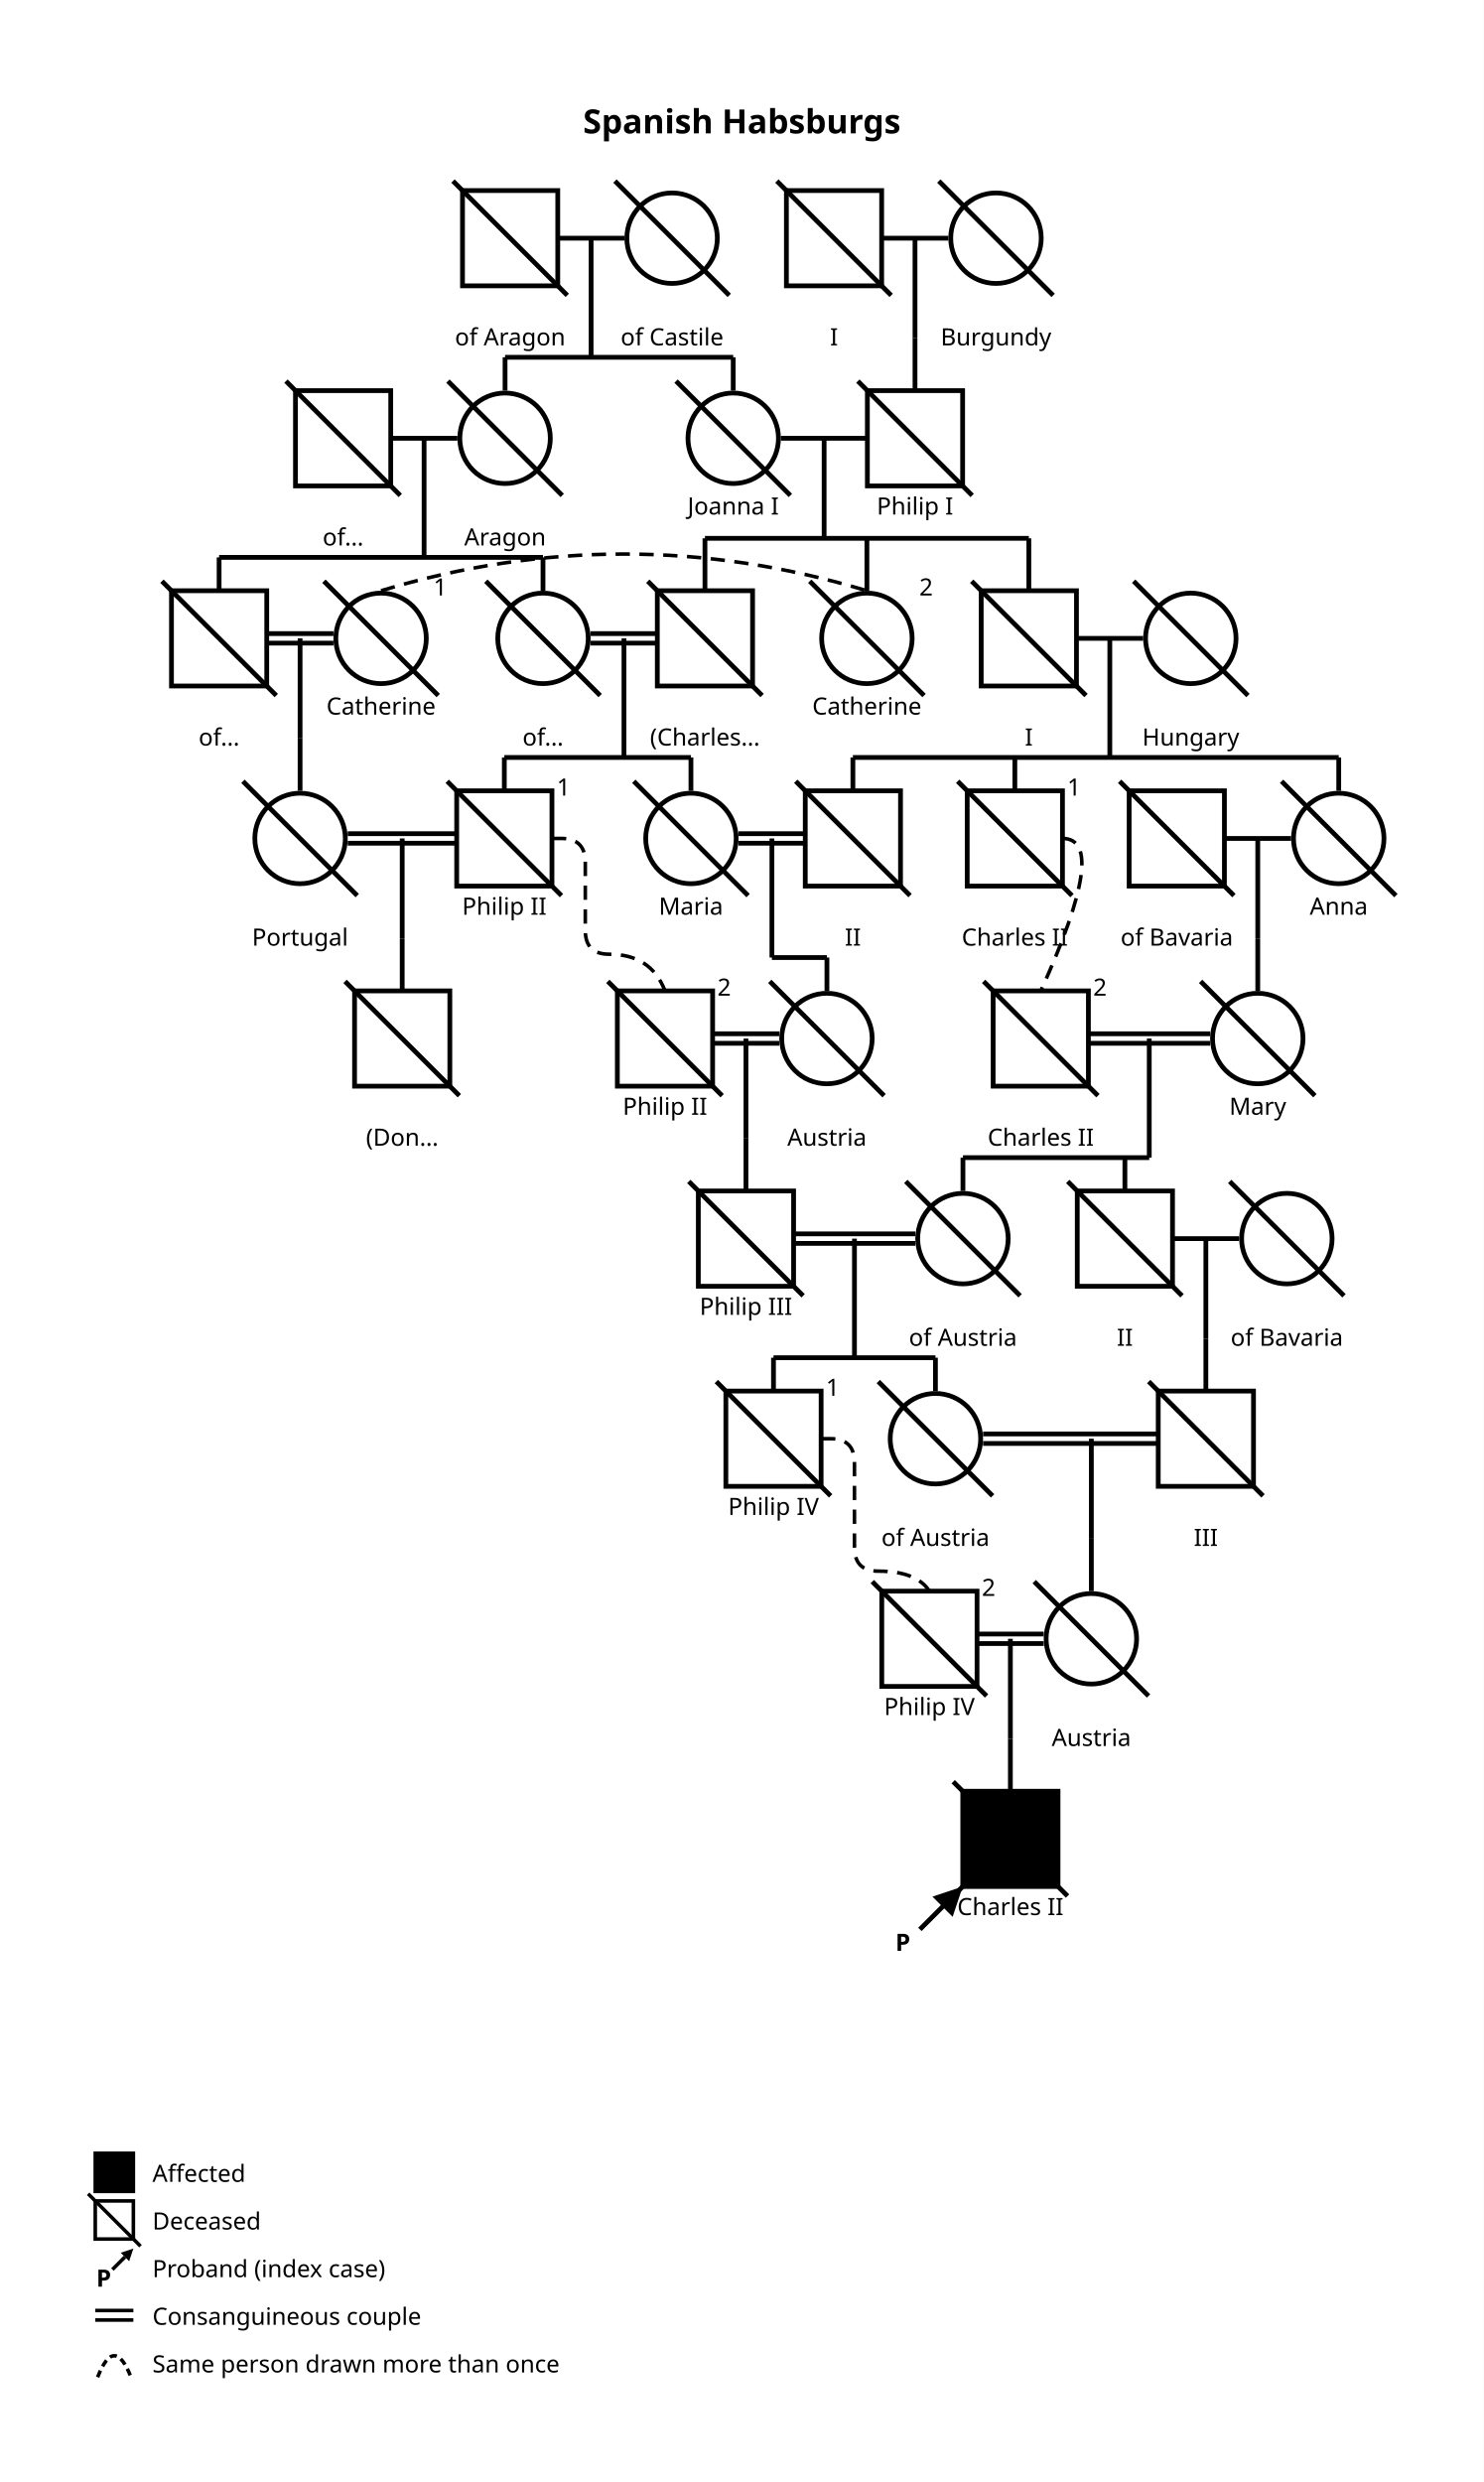
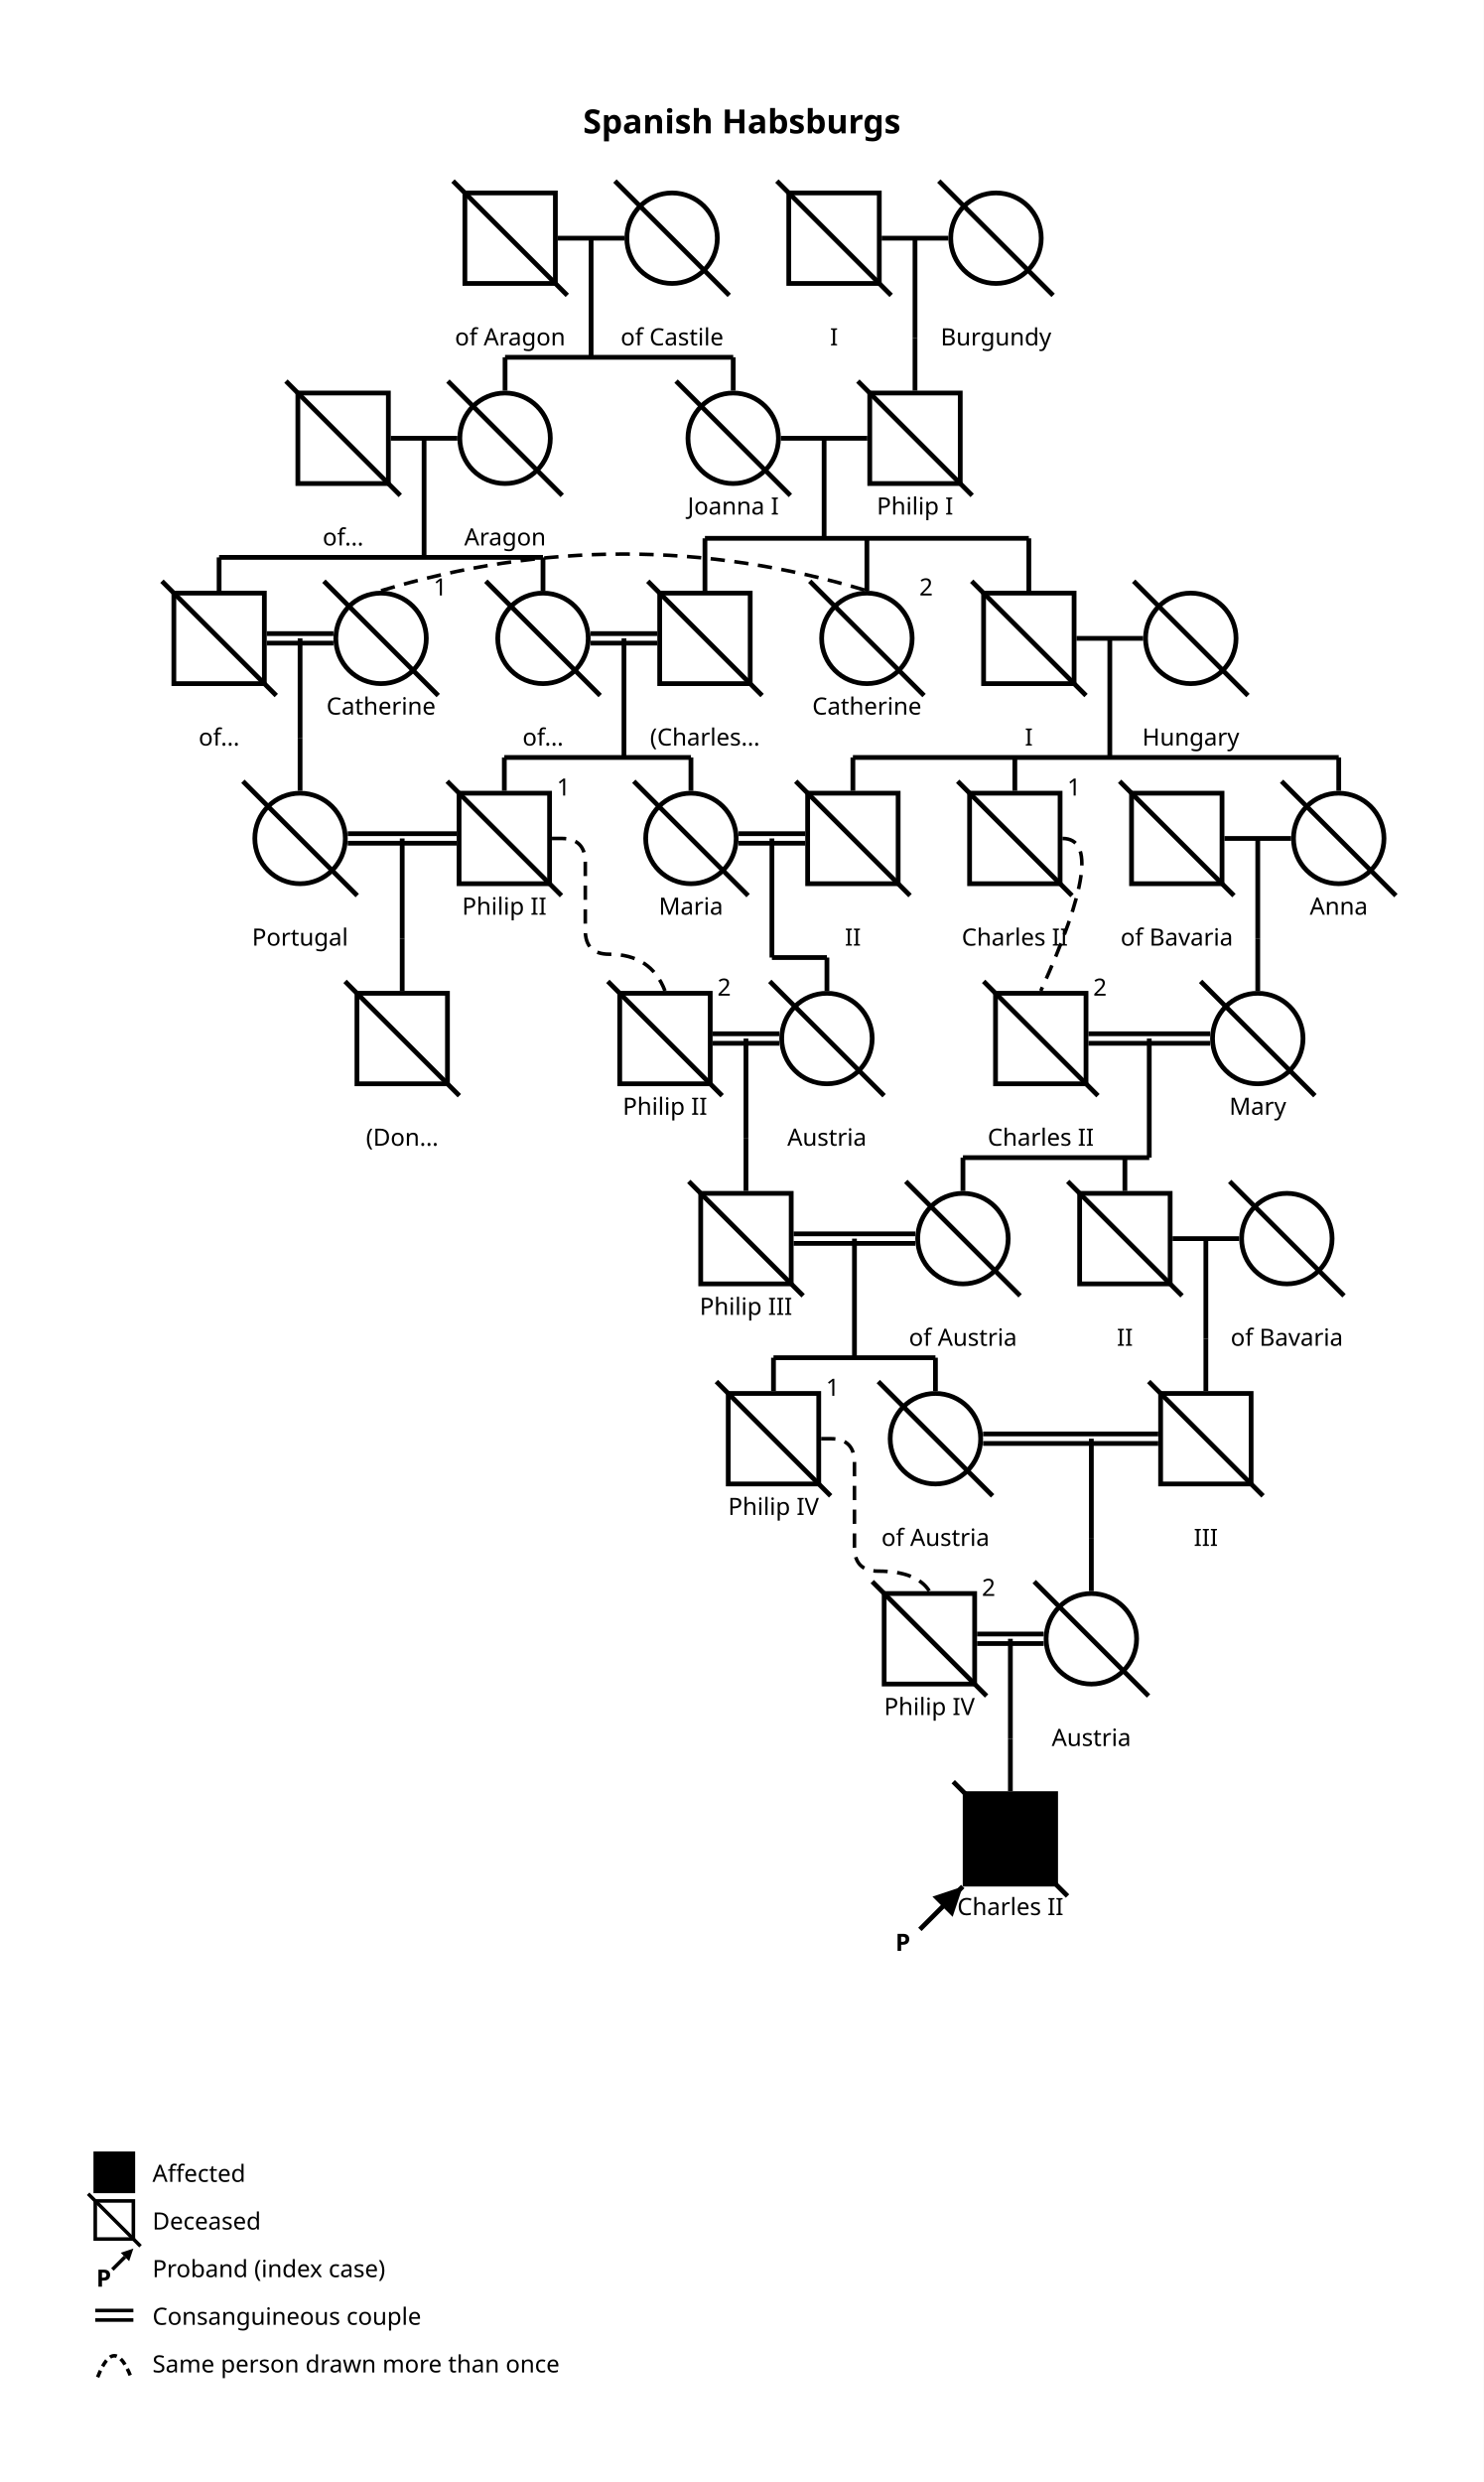
<svg xmlns="http://www.w3.org/2000/svg" width="623" height="1042" viewBox="0 0 623 1042">
  <defs>
    <marker id="proband-arrowhead" markerWidth="6" markerHeight="6" refX="6" refY="3" orient="auto">
      <path d="M 0 0 L 6 3 L 0 6 Z" fill="black" />
    </marker>
  </defs>
  <rect width="623" height="1042" fill="white" />
  <text class="chart-title" x="311.5" y="56" text-anchor="middle" font-family="sans-serif" font-size="14" font-weight="bold" fill="black">Spanish Habsburgs</text>
  <g transform="translate(92 100)">
    <g class="couple-lines">
      <path d="M 142.2 0 L 170.2 0" stroke="black" stroke-width="2" fill="none" />
      <path d="M 278.2 0 L 306.2 0" stroke="black" stroke-width="2" fill="none" />
      <path d="M 72.07 84 L 100.07 84" stroke="black" stroke-width="2" fill="none" />
      <path d="M 235.87 84 L 272.2 84" stroke="black" stroke-width="2" fill="none" />
      <path d="M 20 166 L 48 166" stroke="black" stroke-width="2" fill="none" />
      <path d="M 20 170 L 48 170" stroke="black" stroke-width="2" fill="none" />
      <path d="M 156 166 L 184 166" stroke="black" stroke-width="2" fill="none" />
      <path d="M 156 170 L 184 170" stroke="black" stroke-width="2" fill="none" />
      <path d="M 360 168 L 388 168" stroke="black" stroke-width="2" fill="none" />
      <path d="M 54 250 L 99.76 250" stroke="black" stroke-width="2" fill="none" />
      <path d="M 54 254 L 99.76 254" stroke="black" stroke-width="2" fill="none" />
      <path d="M 218.12 250 L 246.12 250" stroke="black" stroke-width="2" fill="none" />
      <path d="M 218.12 254 L 246.12 254" stroke="black" stroke-width="2" fill="none" />
      <path d="M 422.12 252 L 450.12 252" stroke="black" stroke-width="2" fill="none" />
      <path d="M 207.22 334 L 235.22 334" stroke="black" stroke-width="2" fill="none" />
      <path d="M 207.22 338 L 235.22 338" stroke="black" stroke-width="2" fill="none" />
      <path d="M 365.01 334 L 416.12 334" stroke="black" stroke-width="2" fill="none" />
      <path d="M 365.01 338 L 416.12 338" stroke="black" stroke-width="2" fill="none" />
      <path d="M 241.22 418 L 292.33 418" stroke="black" stroke-width="2" fill="none" />
      <path d="M 241.22 422 L 292.33 422" stroke="black" stroke-width="2" fill="none" />
      <path d="M 400.33 420 L 428.33 420" stroke="black" stroke-width="2" fill="none" />
      <path d="M 320.78 502 L 394.33 502" stroke="black" stroke-width="2" fill="none" />
      <path d="M 320.78 506 L 394.33 506" stroke="black" stroke-width="2" fill="none" />
      <path d="M 318.25 586 L 346.25 586" stroke="black" stroke-width="2" fill="none" />
      <path d="M 318.25 590 L 346.25 590" stroke="black" stroke-width="2" fill="none" />
    </g>
    <g class="sibship-lines">
      <line x1="156.2" y1="0" x2="156.2" y2="50" stroke="black" stroke-width="2" />
      <line x1="120.07" y1="50" x2="215.87" y2="50" stroke="black" stroke-width="2" />
      <line x1="120.07" y1="50" x2="120.07" y2="64" stroke="black" stroke-width="2" />
      <line x1="215.87" y1="50" x2="215.87" y2="64" stroke="black" stroke-width="2" />
      <line x1="292.2" y1="0" x2="292.2" y2="42" stroke="black" stroke-width="2" />
      <line x1="292.2" y1="42" x2="292.2" y2="42" stroke="black" stroke-width="2" />
      <line x1="292.2" y1="42" x2="292.2" y2="64" stroke="black" stroke-width="2" />
      <line x1="86.07" y1="84" x2="86.07" y2="134" stroke="black" stroke-width="2" />
      <line x1="0" y1="134" x2="136" y2="134" stroke="black" stroke-width="2" />
      <line x1="0" y1="134" x2="0" y2="148" stroke="black" stroke-width="2" />
      <line x1="136" y1="134" x2="136" y2="148" stroke="black" stroke-width="2" />
      <line x1="254.04" y1="84" x2="254.04" y2="126" stroke="black" stroke-width="2" />
      <line x1="204" y1="126" x2="340" y2="126" stroke="black" stroke-width="2" />
      <line x1="204" y1="126" x2="204" y2="148" stroke="black" stroke-width="2" />
      <line x1="272" y1="126" x2="272" y2="148" stroke="black" stroke-width="2" />
      <line x1="340" y1="126" x2="340" y2="148" stroke="black" stroke-width="2" />
      <line x1="34" y1="168" x2="34" y2="210" stroke="black" stroke-width="2" />
      <line x1="34" y1="210" x2="34" y2="210" stroke="black" stroke-width="2" />
      <line x1="34" y1="210" x2="34" y2="232" stroke="black" stroke-width="2" />
      <line x1="170" y1="168" x2="170" y2="218" stroke="black" stroke-width="2" />
      <line x1="119.76" y1="218" x2="198.12" y2="218" stroke="black" stroke-width="2" />
      <line x1="119.76" y1="218" x2="119.76" y2="232" stroke="black" stroke-width="2" />
      <line x1="198.12" y1="218" x2="198.12" y2="232" stroke="black" stroke-width="2" />
      <line x1="374" y1="168" x2="374" y2="218" stroke="black" stroke-width="2" />
      <line x1="266.12" y1="218" x2="470.12" y2="218" stroke="black" stroke-width="2" />
      <line x1="266.12" y1="218" x2="266.12" y2="232" stroke="black" stroke-width="2" />
      <line x1="334.12" y1="218" x2="334.12" y2="232" stroke="black" stroke-width="2" />
      <line x1="470.12" y1="218" x2="470.12" y2="232" stroke="black" stroke-width="2" />
      <line x1="76.88" y1="252" x2="76.88" y2="294" stroke="black" stroke-width="2" />
      <line x1="76.88" y1="294" x2="76.88" y2="294" stroke="black" stroke-width="2" />
      <line x1="76.88" y1="294" x2="76.88" y2="316" stroke="black" stroke-width="2" />
      <line x1="232.12" y1="252" x2="232.12" y2="302" stroke="black" stroke-width="2" />
      <line x1="232.12" y1="302" x2="255.22" y2="302" stroke="black" stroke-width="2" />
      <line x1="255.22" y1="302" x2="255.22" y2="316" stroke="black" stroke-width="2" />
      <line x1="436.12" y1="252" x2="436.12" y2="294" stroke="black" stroke-width="2" />
      <line x1="436.12" y1="294" x2="436.12" y2="294" stroke="black" stroke-width="2" />
      <line x1="436.12" y1="294" x2="436.12" y2="316" stroke="black" stroke-width="2" />
      <line x1="221.22" y1="336" x2="221.22" y2="378" stroke="black" stroke-width="2" />
      <line x1="221.22" y1="378" x2="221.22" y2="378" stroke="black" stroke-width="2" />
      <line x1="221.22" y1="378" x2="221.22" y2="400" stroke="black" stroke-width="2" />
      <line x1="390.56" y1="336" x2="390.56" y2="386" stroke="black" stroke-width="2" />
      <line x1="312.33" y1="386" x2="390.56" y2="386" stroke="black" stroke-width="2" />
      <line x1="312.33" y1="386" x2="312.33" y2="400" stroke="black" stroke-width="2" />
      <line x1="380.33" y1="386" x2="380.33" y2="400" stroke="black" stroke-width="2" />
      <line x1="266.78" y1="420" x2="266.78" y2="470" stroke="black" stroke-width="2" />
      <line x1="232.78" y1="470" x2="300.78" y2="470" stroke="black" stroke-width="2" />
      <line x1="232.78" y1="470" x2="232.78" y2="484" stroke="black" stroke-width="2" />
      <line x1="300.78" y1="470" x2="300.78" y2="484" stroke="black" stroke-width="2" />
      <line x1="414.33" y1="420" x2="414.33" y2="462" stroke="black" stroke-width="2" />
      <line x1="414.33" y1="462" x2="414.33" y2="462" stroke="black" stroke-width="2" />
      <line x1="414.33" y1="462" x2="414.33" y2="484" stroke="black" stroke-width="2" />
      <line x1="366.25" y1="504" x2="366.25" y2="546" stroke="black" stroke-width="2" />
      <line x1="366.25" y1="546" x2="366.25" y2="546" stroke="black" stroke-width="2" />
      <line x1="366.25" y1="546" x2="366.25" y2="568" stroke="black" stroke-width="2" />
      <line x1="332.25" y1="588" x2="332.25" y2="630" stroke="black" stroke-width="2" />
      <line x1="332.25" y1="630" x2="332.25" y2="630" stroke="black" stroke-width="2" />
      <line x1="332.25" y1="630" x2="332.25" y2="652" stroke="black" stroke-width="2" />
    </g>
    <g class="assisted-lines">
</g>
    <g class="duplicate-arcs">
      <path d="M 68 148 Q 170 117.2 272 148" stroke="black" stroke-width="1.5" stroke-dasharray="6 4" fill="none" />
      <path d="M 139.76 252 L 143.76 252 Q 153.76 252 153.76 262 L 153.76 290.6 Q 153.76 300.6 163.76 300.6 L 163.76 300.6 Q 181.36 300.6 187.22 316" stroke="black" stroke-width="1.5" stroke-dasharray="6 4" fill="none" />
      <path d="M 354.12 252 Q 374.12 252 345.01 316" stroke="black" stroke-width="1.5" stroke-dasharray="6 4" fill="none" />
      <path d="M 252.78 504 L 256.78 504 Q 266.78 504 266.78 514 L 266.78 549.6 Q 266.78 559.6 276.78 559.6 L 276.78 559.6 Q 292.88 559.6 298.25 568" stroke="black" stroke-width="1.5" stroke-dasharray="6 4" fill="none" />
    </g>
    <g class="symbols">
      <g transform="translate(122.2 0)">
-         <rect x="-20" y="-20" width="40" height="40" stroke="black" stroke-width="2" fill="white" />
+         <rect x="-19" y="-19" width="38" height="38" stroke="black" stroke-width="2" fill="white" />
        <line x1="-24" y1="-24" x2="24" y2="24" stroke="black" stroke-width="2" />
      </g>
      <g transform="translate(190.2 0)">
        <circle cx="0" cy="0" r="19" stroke="black" stroke-width="2" fill="white" />
        <line x1="-24" y1="-24" x2="24" y2="24" stroke="black" stroke-width="2" />
      </g>
      <g transform="translate(258.2 0)">
-         <rect x="-20" y="-20" width="40" height="40" stroke="black" stroke-width="2" fill="white" />
+         <rect x="-19" y="-19" width="38" height="38" stroke="black" stroke-width="2" fill="white" />
        <line x1="-24" y1="-24" x2="24" y2="24" stroke="black" stroke-width="2" />
      </g>
      <g transform="translate(326.2 0)">
        <circle cx="0" cy="0" r="19" stroke="black" stroke-width="2" fill="white" />
        <line x1="-24" y1="-24" x2="24" y2="24" stroke="black" stroke-width="2" />
      </g>
      <g transform="translate(52.07 84)">
-         <rect x="-20" y="-20" width="40" height="40" stroke="black" stroke-width="2" fill="white" />
+         <rect x="-19" y="-19" width="38" height="38" stroke="black" stroke-width="2" fill="white" />
        <line x1="-24" y1="-24" x2="24" y2="24" stroke="black" stroke-width="2" />
      </g>
      <g transform="translate(120.07 84)">
        <circle cx="0" cy="0" r="19" stroke="black" stroke-width="2" fill="white" />
        <line x1="-24" y1="-24" x2="24" y2="24" stroke="black" stroke-width="2" />
      </g>
      <g transform="translate(215.87 84)">
        <circle cx="0" cy="0" r="19" stroke="black" stroke-width="2" fill="white" />
        <line x1="-24" y1="-24" x2="24" y2="24" stroke="black" stroke-width="2" />
      </g>
      <g transform="translate(292.2 84)">
-         <rect x="-20" y="-20" width="40" height="40" stroke="black" stroke-width="2" fill="white" />
+         <rect x="-19" y="-19" width="38" height="38" stroke="black" stroke-width="2" fill="white" />
        <line x1="-24" y1="-24" x2="24" y2="24" stroke="black" stroke-width="2" />
      </g>
      <g transform="translate(0 168)">
-         <rect x="-20" y="-20" width="40" height="40" stroke="black" stroke-width="2" fill="white" />
+         <rect x="-19" y="-19" width="38" height="38" stroke="black" stroke-width="2" fill="white" />
        <line x1="-24" y1="-24" x2="24" y2="24" stroke="black" stroke-width="2" />
      </g>
      <g transform="translate(68 168)">
        <circle cx="0" cy="0" r="19" stroke="black" stroke-width="2" fill="white" />
        <line x1="-24" y1="-24" x2="24" y2="24" stroke="black" stroke-width="2" />
        <text x="22" y="-18" font-family="sans-serif" font-size="10" fill="black">1</text>
      </g>
      <g transform="translate(136 168)">
        <circle cx="0" cy="0" r="19" stroke="black" stroke-width="2" fill="white" />
        <line x1="-24" y1="-24" x2="24" y2="24" stroke="black" stroke-width="2" />
      </g>
      <g transform="translate(204 168)">
-         <rect x="-20" y="-20" width="40" height="40" stroke="black" stroke-width="2" fill="white" />
+         <rect x="-19" y="-19" width="38" height="38" stroke="black" stroke-width="2" fill="white" />
        <line x1="-24" y1="-24" x2="24" y2="24" stroke="black" stroke-width="2" />
      </g>
      <g transform="translate(272 168)">
        <circle cx="0" cy="0" r="19" stroke="black" stroke-width="2" fill="white" />
        <line x1="-24" y1="-24" x2="24" y2="24" stroke="black" stroke-width="2" />
        <text x="22" y="-18" font-family="sans-serif" font-size="10" fill="black">2</text>
      </g>
      <g transform="translate(340 168)">
-         <rect x="-20" y="-20" width="40" height="40" stroke="black" stroke-width="2" fill="white" />
+         <rect x="-19" y="-19" width="38" height="38" stroke="black" stroke-width="2" fill="white" />
        <line x1="-24" y1="-24" x2="24" y2="24" stroke="black" stroke-width="2" />
      </g>
      <g transform="translate(408 168)">
        <circle cx="0" cy="0" r="19" stroke="black" stroke-width="2" fill="white" />
        <line x1="-24" y1="-24" x2="24" y2="24" stroke="black" stroke-width="2" />
      </g>
      <g transform="translate(34 252)">
        <circle cx="0" cy="0" r="19" stroke="black" stroke-width="2" fill="white" />
        <line x1="-24" y1="-24" x2="24" y2="24" stroke="black" stroke-width="2" />
      </g>
      <g transform="translate(119.76 252)">
-         <rect x="-20" y="-20" width="40" height="40" stroke="black" stroke-width="2" fill="white" />
+         <rect x="-19" y="-19" width="38" height="38" stroke="black" stroke-width="2" fill="white" />
        <line x1="-24" y1="-24" x2="24" y2="24" stroke="black" stroke-width="2" />
        <text x="22" y="-18" font-family="sans-serif" font-size="10" fill="black">1</text>
      </g>
      <g transform="translate(198.12 252)">
        <circle cx="0" cy="0" r="19" stroke="black" stroke-width="2" fill="white" />
        <line x1="-24" y1="-24" x2="24" y2="24" stroke="black" stroke-width="2" />
      </g>
      <g transform="translate(266.12 252)">
-         <rect x="-20" y="-20" width="40" height="40" stroke="black" stroke-width="2" fill="white" />
+         <rect x="-19" y="-19" width="38" height="38" stroke="black" stroke-width="2" fill="white" />
        <line x1="-24" y1="-24" x2="24" y2="24" stroke="black" stroke-width="2" />
      </g>
      <g transform="translate(334.12 252)">
-         <rect x="-20" y="-20" width="40" height="40" stroke="black" stroke-width="2" fill="white" />
+         <rect x="-19" y="-19" width="38" height="38" stroke="black" stroke-width="2" fill="white" />
        <line x1="-24" y1="-24" x2="24" y2="24" stroke="black" stroke-width="2" />
        <text x="22" y="-18" font-family="sans-serif" font-size="10" fill="black">1</text>
      </g>
      <g transform="translate(402.12 252)">
-         <rect x="-20" y="-20" width="40" height="40" stroke="black" stroke-width="2" fill="white" />
+         <rect x="-19" y="-19" width="38" height="38" stroke="black" stroke-width="2" fill="white" />
        <line x1="-24" y1="-24" x2="24" y2="24" stroke="black" stroke-width="2" />
      </g>
      <g transform="translate(470.12 252)">
        <circle cx="0" cy="0" r="19" stroke="black" stroke-width="2" fill="white" />
        <line x1="-24" y1="-24" x2="24" y2="24" stroke="black" stroke-width="2" />
      </g>
      <g transform="translate(76.88 336)">
-         <rect x="-20" y="-20" width="40" height="40" stroke="black" stroke-width="2" fill="white" />
+         <rect x="-19" y="-19" width="38" height="38" stroke="black" stroke-width="2" fill="white" />
        <line x1="-24" y1="-24" x2="24" y2="24" stroke="black" stroke-width="2" />
      </g>
      <g transform="translate(187.22 336)">
-         <rect x="-20" y="-20" width="40" height="40" stroke="black" stroke-width="2" fill="white" />
+         <rect x="-19" y="-19" width="38" height="38" stroke="black" stroke-width="2" fill="white" />
        <line x1="-24" y1="-24" x2="24" y2="24" stroke="black" stroke-width="2" />
        <text x="22" y="-18" font-family="sans-serif" font-size="10" fill="black">2</text>
      </g>
      <g transform="translate(255.22 336)">
        <circle cx="0" cy="0" r="19" stroke="black" stroke-width="2" fill="white" />
        <line x1="-24" y1="-24" x2="24" y2="24" stroke="black" stroke-width="2" />
      </g>
      <g transform="translate(345.01 336)">
-         <rect x="-20" y="-20" width="40" height="40" stroke="black" stroke-width="2" fill="white" />
+         <rect x="-19" y="-19" width="38" height="38" stroke="black" stroke-width="2" fill="white" />
        <line x1="-24" y1="-24" x2="24" y2="24" stroke="black" stroke-width="2" />
        <text x="22" y="-18" font-family="sans-serif" font-size="10" fill="black">2</text>
      </g>
      <g transform="translate(436.12 336)">
        <circle cx="0" cy="0" r="19" stroke="black" stroke-width="2" fill="white" />
        <line x1="-24" y1="-24" x2="24" y2="24" stroke="black" stroke-width="2" />
      </g>
      <g transform="translate(221.22 420)">
-         <rect x="-20" y="-20" width="40" height="40" stroke="black" stroke-width="2" fill="white" />
+         <rect x="-19" y="-19" width="38" height="38" stroke="black" stroke-width="2" fill="white" />
        <line x1="-24" y1="-24" x2="24" y2="24" stroke="black" stroke-width="2" />
      </g>
      <g transform="translate(312.33 420)">
        <circle cx="0" cy="0" r="19" stroke="black" stroke-width="2" fill="white" />
        <line x1="-24" y1="-24" x2="24" y2="24" stroke="black" stroke-width="2" />
      </g>
      <g transform="translate(380.33 420)">
-         <rect x="-20" y="-20" width="40" height="40" stroke="black" stroke-width="2" fill="white" />
+         <rect x="-19" y="-19" width="38" height="38" stroke="black" stroke-width="2" fill="white" />
        <line x1="-24" y1="-24" x2="24" y2="24" stroke="black" stroke-width="2" />
      </g>
      <g transform="translate(448.33 420)">
        <circle cx="0" cy="0" r="19" stroke="black" stroke-width="2" fill="white" />
        <line x1="-24" y1="-24" x2="24" y2="24" stroke="black" stroke-width="2" />
      </g>
      <g transform="translate(232.78 504)">
-         <rect x="-20" y="-20" width="40" height="40" stroke="black" stroke-width="2" fill="white" />
+         <rect x="-19" y="-19" width="38" height="38" stroke="black" stroke-width="2" fill="white" />
        <line x1="-24" y1="-24" x2="24" y2="24" stroke="black" stroke-width="2" />
        <text x="22" y="-18" font-family="sans-serif" font-size="10" fill="black">1</text>
      </g>
      <g transform="translate(300.78 504)">
        <circle cx="0" cy="0" r="19" stroke="black" stroke-width="2" fill="white" />
        <line x1="-24" y1="-24" x2="24" y2="24" stroke="black" stroke-width="2" />
      </g>
      <g transform="translate(414.33 504)">
-         <rect x="-20" y="-20" width="40" height="40" stroke="black" stroke-width="2" fill="white" />
+         <rect x="-19" y="-19" width="38" height="38" stroke="black" stroke-width="2" fill="white" />
        <line x1="-24" y1="-24" x2="24" y2="24" stroke="black" stroke-width="2" />
      </g>
      <g transform="translate(298.25 588)">
-         <rect x="-20" y="-20" width="40" height="40" stroke="black" stroke-width="2" fill="white" />
+         <rect x="-19" y="-19" width="38" height="38" stroke="black" stroke-width="2" fill="white" />
        <line x1="-24" y1="-24" x2="24" y2="24" stroke="black" stroke-width="2" />
        <text x="22" y="-18" font-family="sans-serif" font-size="10" fill="black">2</text>
      </g>
      <g transform="translate(366.25 588)">
        <circle cx="0" cy="0" r="19" stroke="black" stroke-width="2" fill="white" />
        <line x1="-24" y1="-24" x2="24" y2="24" stroke="black" stroke-width="2" />
      </g>
      <g transform="translate(332.25 672)">
-         <rect x="-20" y="-20" width="40" height="40" stroke="black" stroke-width="2" fill="black" />
+         <rect x="-19" y="-19" width="38" height="38" stroke="black" stroke-width="2" fill="black" />
        <line x1="-24" y1="-24" x2="24" y2="24" stroke="black" stroke-width="2" />
        <line x1="-38" y1="38" x2="-20" y2="20" stroke="black" stroke-width="2" marker-end="url(#proband-arrowhead)" />
        <rect x="-50" y="38" width="8.5" height="10" fill="white" />
        <text class="proband-letter" x="-42" y="47" text-anchor="end" font-family="sans-serif" font-size="10" font-weight="bold" fill="black">P</text>
      </g>
    </g>
    <g class="labels">
      <text x="122.2" y="32" text-anchor="middle" font-family="sans-serif" font-size="10" fill="black" />
      <text x="122.2" y="45" text-anchor="middle" font-family="sans-serif" font-size="10" fill="black">of Aragon</text>
      <text x="190.2" y="32" text-anchor="middle" font-family="sans-serif" font-size="10" fill="black" />
      <text x="190.2" y="45" text-anchor="middle" font-family="sans-serif" font-size="10" fill="black">of Castile</text>
      <text x="258.2" y="32" text-anchor="middle" font-family="sans-serif" font-size="10" fill="black" />
      <text x="258.2" y="45" text-anchor="middle" font-family="sans-serif" font-size="10" fill="black">I</text>
      <text x="326.2" y="32" text-anchor="middle" font-family="sans-serif" font-size="10" fill="black" />
      <text x="326.2" y="45" text-anchor="middle" font-family="sans-serif" font-size="10" fill="black">Burgundy</text>
      <text x="52.07" y="116" text-anchor="middle" font-family="sans-serif" font-size="10" fill="black" />
      <text x="52.07" y="129" text-anchor="middle" font-family="sans-serif" font-size="10" fill="black">of…</text>
      <text x="120.07" y="116" text-anchor="middle" font-family="sans-serif" font-size="10" fill="black" />
      <text x="120.07" y="129" text-anchor="middle" font-family="sans-serif" font-size="10" fill="black">Aragon</text>
      <text x="215.87" y="116" text-anchor="middle" font-family="sans-serif" font-size="10" fill="black">Joanna I</text>
      <text x="292.2" y="116" text-anchor="middle" font-family="sans-serif" font-size="10" fill="black">Philip I</text>
      <text x="0" y="200" text-anchor="middle" font-family="sans-serif" font-size="10" fill="black" />
      <text x="0" y="213" text-anchor="middle" font-family="sans-serif" font-size="10" fill="black">of…</text>
      <text x="68" y="200" text-anchor="middle" font-family="sans-serif" font-size="10" fill="black">Catherine</text>
      <text x="136" y="200" text-anchor="middle" font-family="sans-serif" font-size="10" fill="black" />
      <text x="136" y="213" text-anchor="middle" font-family="sans-serif" font-size="10" fill="black">of…</text>
      <text x="204" y="200" text-anchor="middle" font-family="sans-serif" font-size="10" fill="black" />
      <text x="204" y="213" text-anchor="middle" font-family="sans-serif" font-size="10" fill="black">(Charles…</text>
      <text x="272" y="200" text-anchor="middle" font-family="sans-serif" font-size="10" fill="black">Catherine</text>
      <text x="340" y="200" text-anchor="middle" font-family="sans-serif" font-size="10" fill="black" />
      <text x="340" y="213" text-anchor="middle" font-family="sans-serif" font-size="10" fill="black">I</text>
      <text x="408" y="200" text-anchor="middle" font-family="sans-serif" font-size="10" fill="black" />
      <text x="408" y="213" text-anchor="middle" font-family="sans-serif" font-size="10" fill="black">Hungary</text>
      <text x="34" y="284" text-anchor="middle" font-family="sans-serif" font-size="10" fill="black" />
      <text x="34" y="297" text-anchor="middle" font-family="sans-serif" font-size="10" fill="black">Portugal</text>
      <text x="119.76" y="284" text-anchor="middle" font-family="sans-serif" font-size="10" fill="black">Philip II</text>
      <text x="198.12" y="284" text-anchor="middle" font-family="sans-serif" font-size="10" fill="black">Maria</text>
      <text x="266.12" y="284" text-anchor="middle" font-family="sans-serif" font-size="10" fill="black" />
      <text x="266.12" y="297" text-anchor="middle" font-family="sans-serif" font-size="10" fill="black">II</text>
      <text x="334.12" y="284" text-anchor="middle" font-family="sans-serif" font-size="10" fill="black" />
      <text x="334.12" y="297" text-anchor="middle" font-family="sans-serif" font-size="10" fill="black">Charles II</text>
      <text x="402.12" y="284" text-anchor="middle" font-family="sans-serif" font-size="10" fill="black" />
      <text x="402.12" y="297" text-anchor="middle" font-family="sans-serif" font-size="10" fill="black">of Bavaria</text>
      <text x="470.12" y="284" text-anchor="middle" font-family="sans-serif" font-size="10" fill="black">Anna</text>
      <text x="76.88" y="368" text-anchor="middle" font-family="sans-serif" font-size="10" fill="black" />
      <text x="76.88" y="381" text-anchor="middle" font-family="sans-serif" font-size="10" fill="black">(Don…</text>
      <text x="187.22" y="368" text-anchor="middle" font-family="sans-serif" font-size="10" fill="black">Philip II</text>
      <text x="255.22" y="368" text-anchor="middle" font-family="sans-serif" font-size="10" fill="black" />
      <text x="255.22" y="381" text-anchor="middle" font-family="sans-serif" font-size="10" fill="black">Austria</text>
      <text x="345.01" y="368" text-anchor="middle" font-family="sans-serif" font-size="10" fill="black" />
      <text x="345.01" y="381" text-anchor="middle" font-family="sans-serif" font-size="10" fill="black">Charles II</text>
      <text x="436.12" y="368" text-anchor="middle" font-family="sans-serif" font-size="10" fill="black">Mary</text>
      <text x="221.22" y="452" text-anchor="middle" font-family="sans-serif" font-size="10" fill="black">Philip III</text>
      <text x="312.33" y="452" text-anchor="middle" font-family="sans-serif" font-size="10" fill="black" />
      <text x="312.33" y="465" text-anchor="middle" font-family="sans-serif" font-size="10" fill="black">of Austria</text>
      <text x="380.33" y="452" text-anchor="middle" font-family="sans-serif" font-size="10" fill="black" />
      <text x="380.33" y="465" text-anchor="middle" font-family="sans-serif" font-size="10" fill="black">II</text>
      <text x="448.33" y="452" text-anchor="middle" font-family="sans-serif" font-size="10" fill="black" />
      <text x="448.33" y="465" text-anchor="middle" font-family="sans-serif" font-size="10" fill="black">of Bavaria</text>
      <text x="232.78" y="536" text-anchor="middle" font-family="sans-serif" font-size="10" fill="black">Philip IV</text>
      <text x="300.78" y="536" text-anchor="middle" font-family="sans-serif" font-size="10" fill="black" />
      <text x="300.78" y="549" text-anchor="middle" font-family="sans-serif" font-size="10" fill="black">of Austria</text>
      <text x="414.33" y="536" text-anchor="middle" font-family="sans-serif" font-size="10" fill="black" />
      <text x="414.33" y="549" text-anchor="middle" font-family="sans-serif" font-size="10" fill="black">III</text>
      <text x="298.25" y="620" text-anchor="middle" font-family="sans-serif" font-size="10" fill="black">Philip IV</text>
      <text x="366.25" y="620" text-anchor="middle" font-family="sans-serif" font-size="10" fill="black" />
      <text x="366.25" y="633" text-anchor="middle" font-family="sans-serif" font-size="10" fill="black">Austria</text>
      <text x="332.25" y="704" text-anchor="middle" font-family="sans-serif" font-size="10" fill="black">Charles II</text>
    </g>
    <g class="consanguinity-labels">
</g>
  </g>
  <g class="pedigree-key" transform="translate(0 902)">
    <rect x="40" y="2" width="16" height="16" fill="black" stroke="black" stroke-width="1.5" />
    <text x="64" y="14" font-family="sans-serif" font-size="10" fill="black">Affected</text>
    <rect x="40" y="22" width="16" height="16" fill="white" stroke="black" stroke-width="1.5" />
    <line x1="37" y1="19" x2="59" y2="41" stroke="black" stroke-width="1.5" />
    <text x="64" y="34" font-family="sans-serif" font-size="10" fill="black">Deceased</text>
    <line x1="47.2" y1="50.8" x2="52.46" y2="45.54" stroke="black" stroke-width="1.5" />
    <polygon points="56,42 54.23,47.3 50.7,43.77" fill="black" />
    <text x="46.7" y="58" text-anchor="end" font-family="sans-serif" font-size="10" font-weight="bold" fill="black">P</text>
    <text x="64" y="54" font-family="sans-serif" font-size="10" fill="black">Proband (index case)</text>
    <line x1="40" y1="68" x2="56" y2="68" stroke="black" stroke-width="1.5" />
    <line x1="40" y1="72" x2="56" y2="72" stroke="black" stroke-width="1.5" />
    <text x="64" y="74" font-family="sans-serif" font-size="10" fill="black">Consanguineous couple</text>
    <path d="M 41 96 Q 48 78 55 96" fill="none" stroke="black" stroke-width="1.5" stroke-dasharray="3 2" />
    <text x="64" y="94" font-family="sans-serif" font-size="10" fill="black">Same person drawn more than once</text>
  </g>
</svg>
